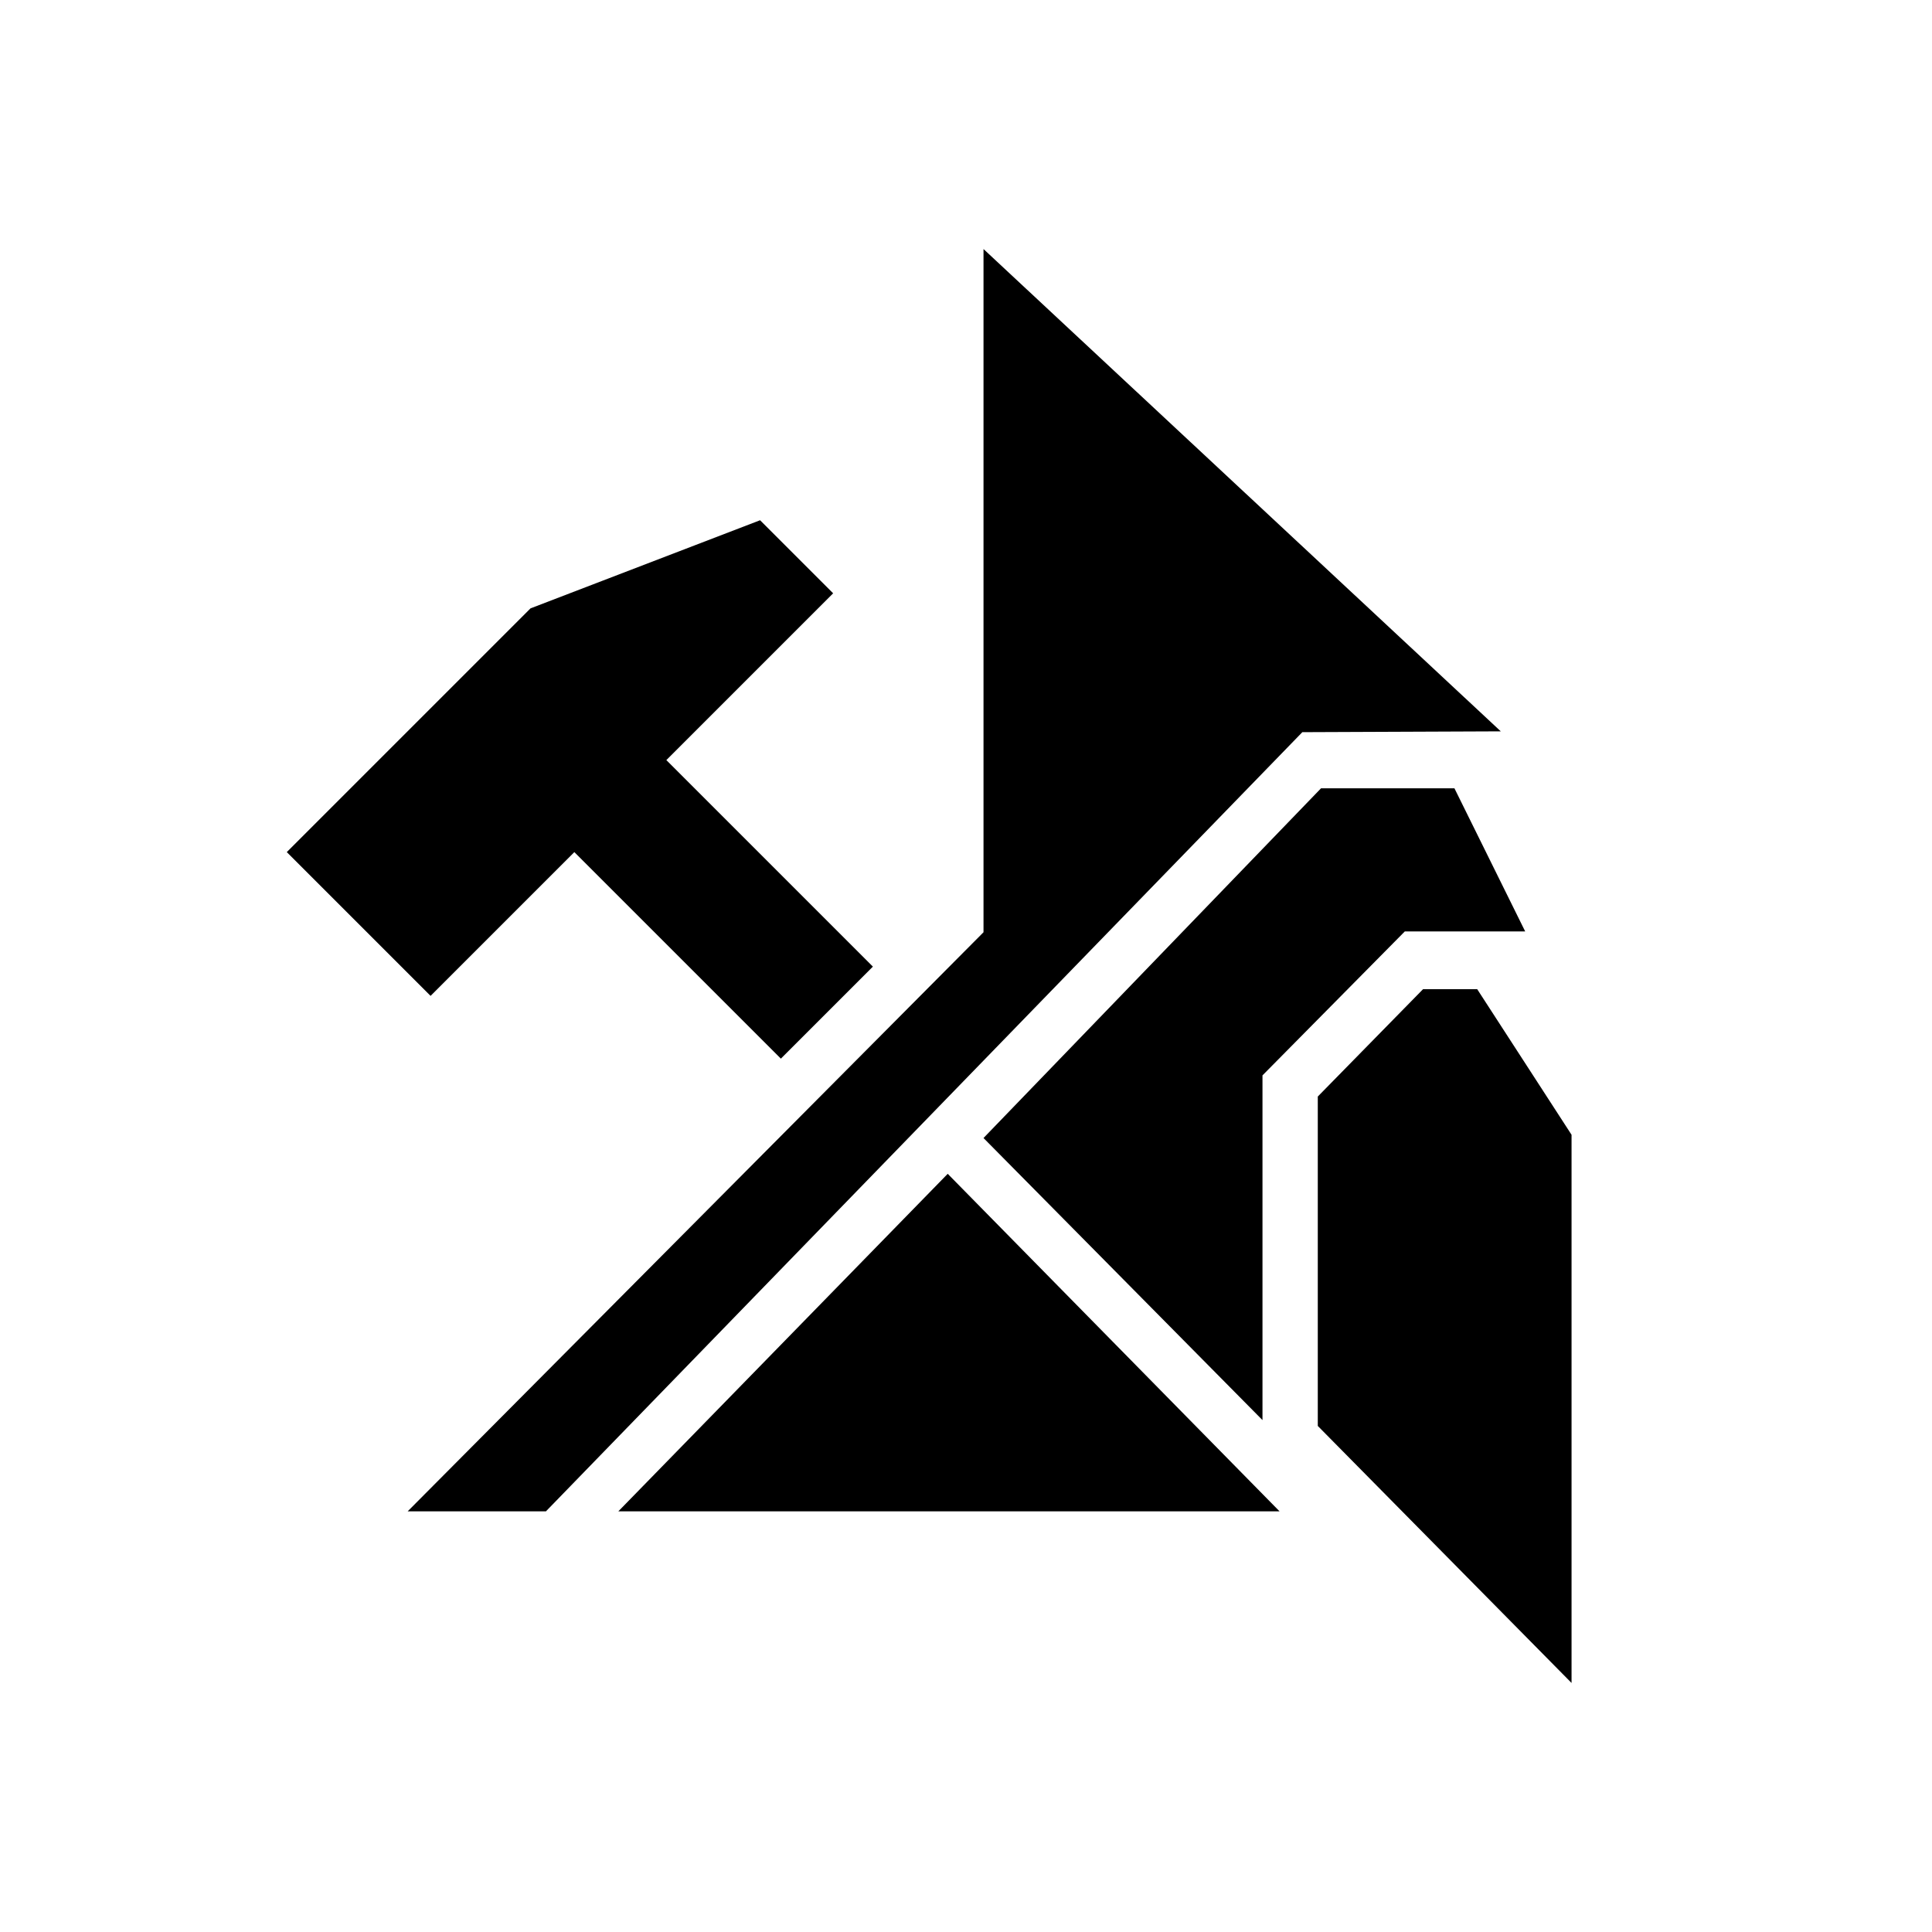
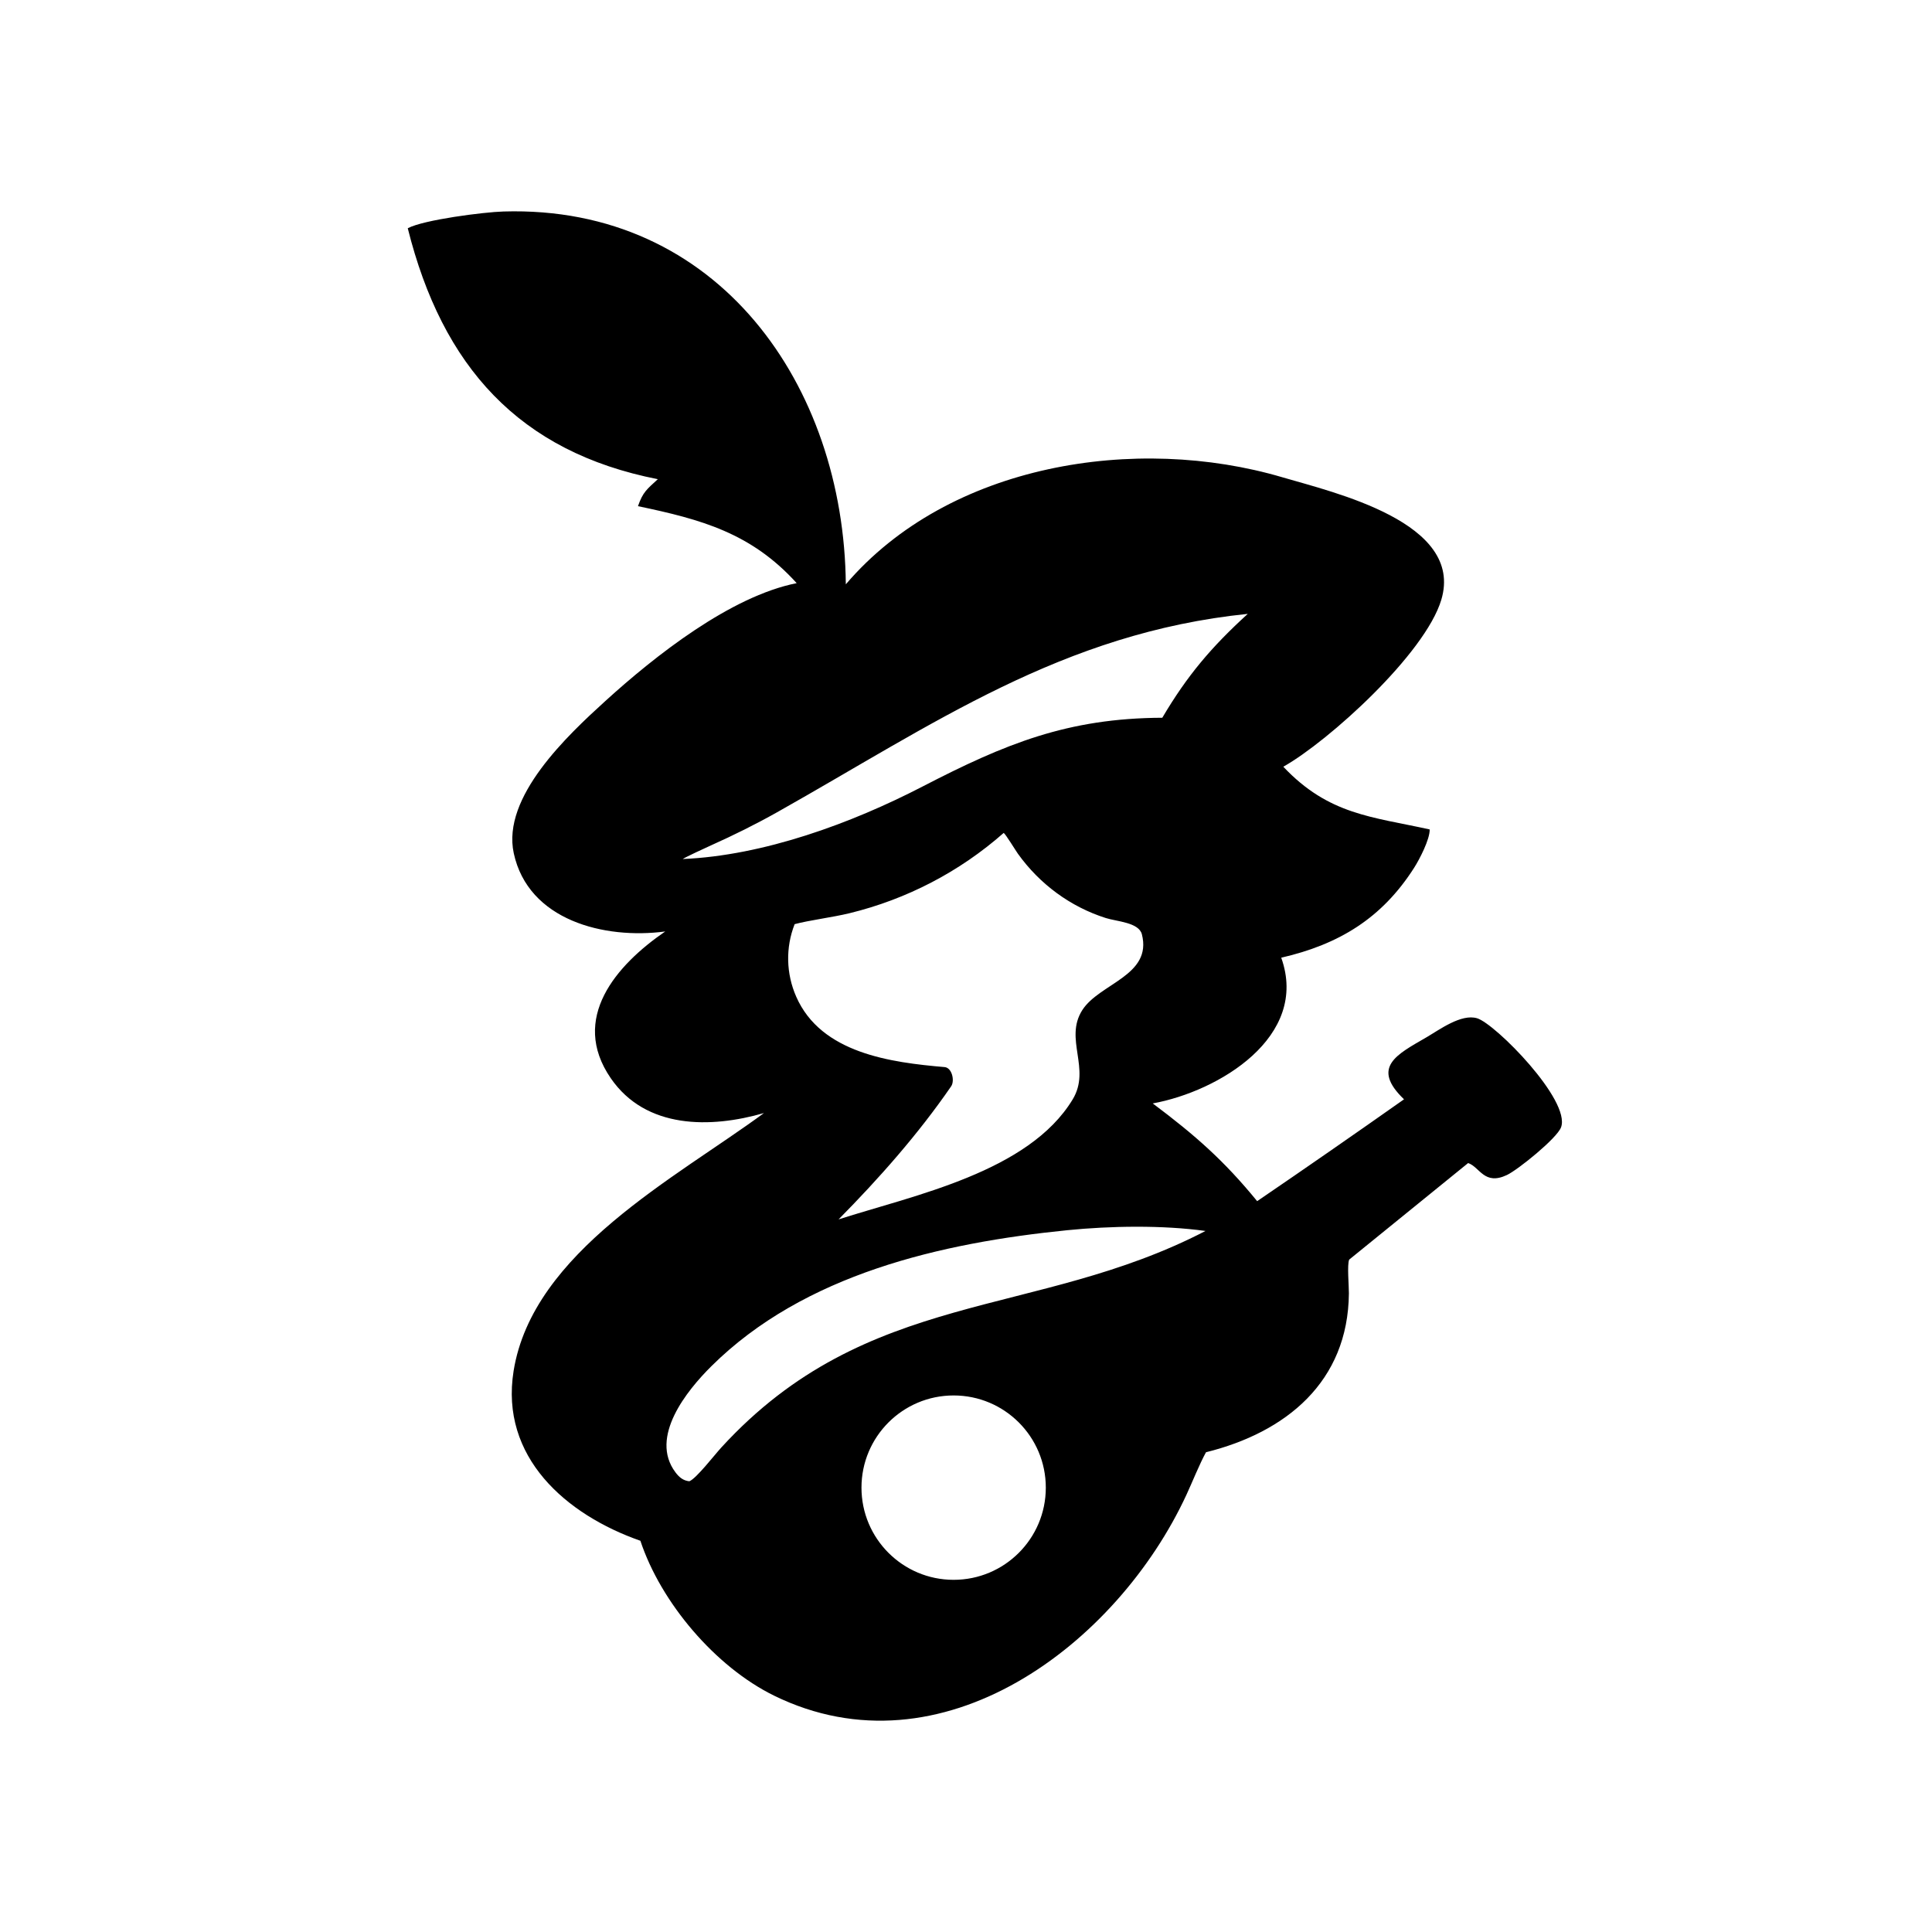
<svg xmlns="http://www.w3.org/2000/svg" width="512" height="512" viewBox="0 0 512 512" fill="none">
-   <path d="M260.64 247.055V66L397.724 193.816L345.132 194.032L144.678 400.521H108.036L260.64 247.055Z" fill="black" />
-   <path d="M339.097 400.521H163.862L251.156 311.071L339.097 400.521Z" fill="black" />
-   <path d="M260.64 301.587L334.571 376.34V284.99L372.29 246.839H404.191L385.438 208.904H350.09L260.64 301.587Z" fill="black" />
-   <path d="M377.125 262.143H391.474L416.476 300.725V446L349.227 377.889V290.594L377.125 262.143Z" fill="black" />
-   <path d="M201.429 137.87L220.79 157.232L176.591 201.431L231.326 256.165L206.94 280.551L152.205 225.817L114.103 263.919L76 225.817L140.595 161.222L201.429 137.87Z" fill="black" />
+   <path d="M133.41 56.05C190.4 54.31 223.68 102.16 224.15 154.85C251.52 122.78 301.18 115.08 339.86 126.49C353.45 130.5 388.11 138.41 381.96 158.95C377.68 173.25 352.12 196.42 340.09 203.19C352.15 215.96 363.6 216.43 378.88 219.81C378.95 222.41 376.17 227.76 374.77 229.95C366.21 243.38 354.82 250.28 339.54 253.8C347.04 274.77 322.98 289.23 305.49 292.42C316.76 300.87 324.38 307.57 333.16 318.32C346.2 309.43 359.17 300.43 372.08 291.33C363.2 282.8 370.25 279.42 377.97 274.93C381.52 272.86 387.23 268.6 391.44 269.85C396.24 271.27 416.37 291.64 413.69 298.76C412.6 301.67 402.25 310.02 399.35 311.39C393.31 314.24 392.17 309.26 389.07 308.22C378.58 316.76 368.05 325.27 357.55 333.81C356.96 335.17 357.49 340.79 357.47 342.74C357.27 366.22 340.78 379.61 319.6 384.86C317.9 387.95 315.97 392.78 314.43 396.11C296.06 435.79 249.52 471.11 205.13 449.36C189.58 441.73 175.14 424.71 169.71 408.32C150.03 401.43 132.44 386.16 136.11 363.31C141.19 331.74 179.05 312.21 202.46 294.97C188.36 299.04 171.16 299.27 161.86 285.74C150.96 269.88 163.33 255.74 176.29 246.85C160.15 248.99 139.99 243.92 136.15 226.11C132.93 211.19 150.45 194.85 160.44 185.76C173.56 173.83 193.59 158.02 211.13 154.54C199.06 141.21 185.78 137.64 169.07 134.14C170.36 130.41 171.41 129.68 174.33 126.99C137.56 119.77 117.22 97.12 108.06 60.49C112.22 58.25 128.19 56.2 133.41 56.05ZM210.59 244.91C208.15 251.12 208.32 258.04 211.01 264.14C217.61 279.16 236.11 281.56 250.34 282.79C252.29 282.96 253.07 286.42 252.06 287.89C243.39 300.49 232.98 312.28 222.23 323.15C242.33 316.71 272.61 310.61 284.27 291.35C289.19 283.23 281.95 275.37 286.8 267.72C291.33 260.58 305.42 258.59 302.61 247.59C301.8 244.44 295.98 244.22 293.05 243.29C283.64 240.3 275.5 234.27 269.75 226.24C269.23 225.52 266.48 221.02 265.99 220.73C254.3 231.03 240.28 238.32 225.14 242.01C220.62 243.11 214.46 243.87 210.59 244.91ZM191.14 383.62C229.92 341.27 274.23 349.66 319.47 326.22C308.04 324.64 294.29 324.87 282.82 326.02C249.44 329.38 213.13 337.64 188.51 362.07C182.08 368.45 171.99 380.84 179 390.18C179.98 391.48 181.03 392.38 182.68 392.55C184.48 391.88 189.32 385.61 191.14 383.62ZM180.92 227.65C202.33 226.75 225.62 218.2 244.44 208.46C266.46 197.07 282.92 190.33 308.02 190.21C314.64 179 321.03 171.47 330.67 162.68C281.53 167.71 247.38 191.94 205.97 215.24C200.26 218.45 194.39 221.36 188.41 224.04C186.86 224.74 181.91 227.02 180.92 227.65ZM252.72 418.67C266.22 418.67 277.15 407.73 277.15 394.24C277.15 380.75 266.22 369.81 252.72 369.81C239.23 369.81 228.3 380.75 228.3 394.24C228.3 407.73 239.23 418.67 252.72 418.67Z" fill="black" />
</svg>
